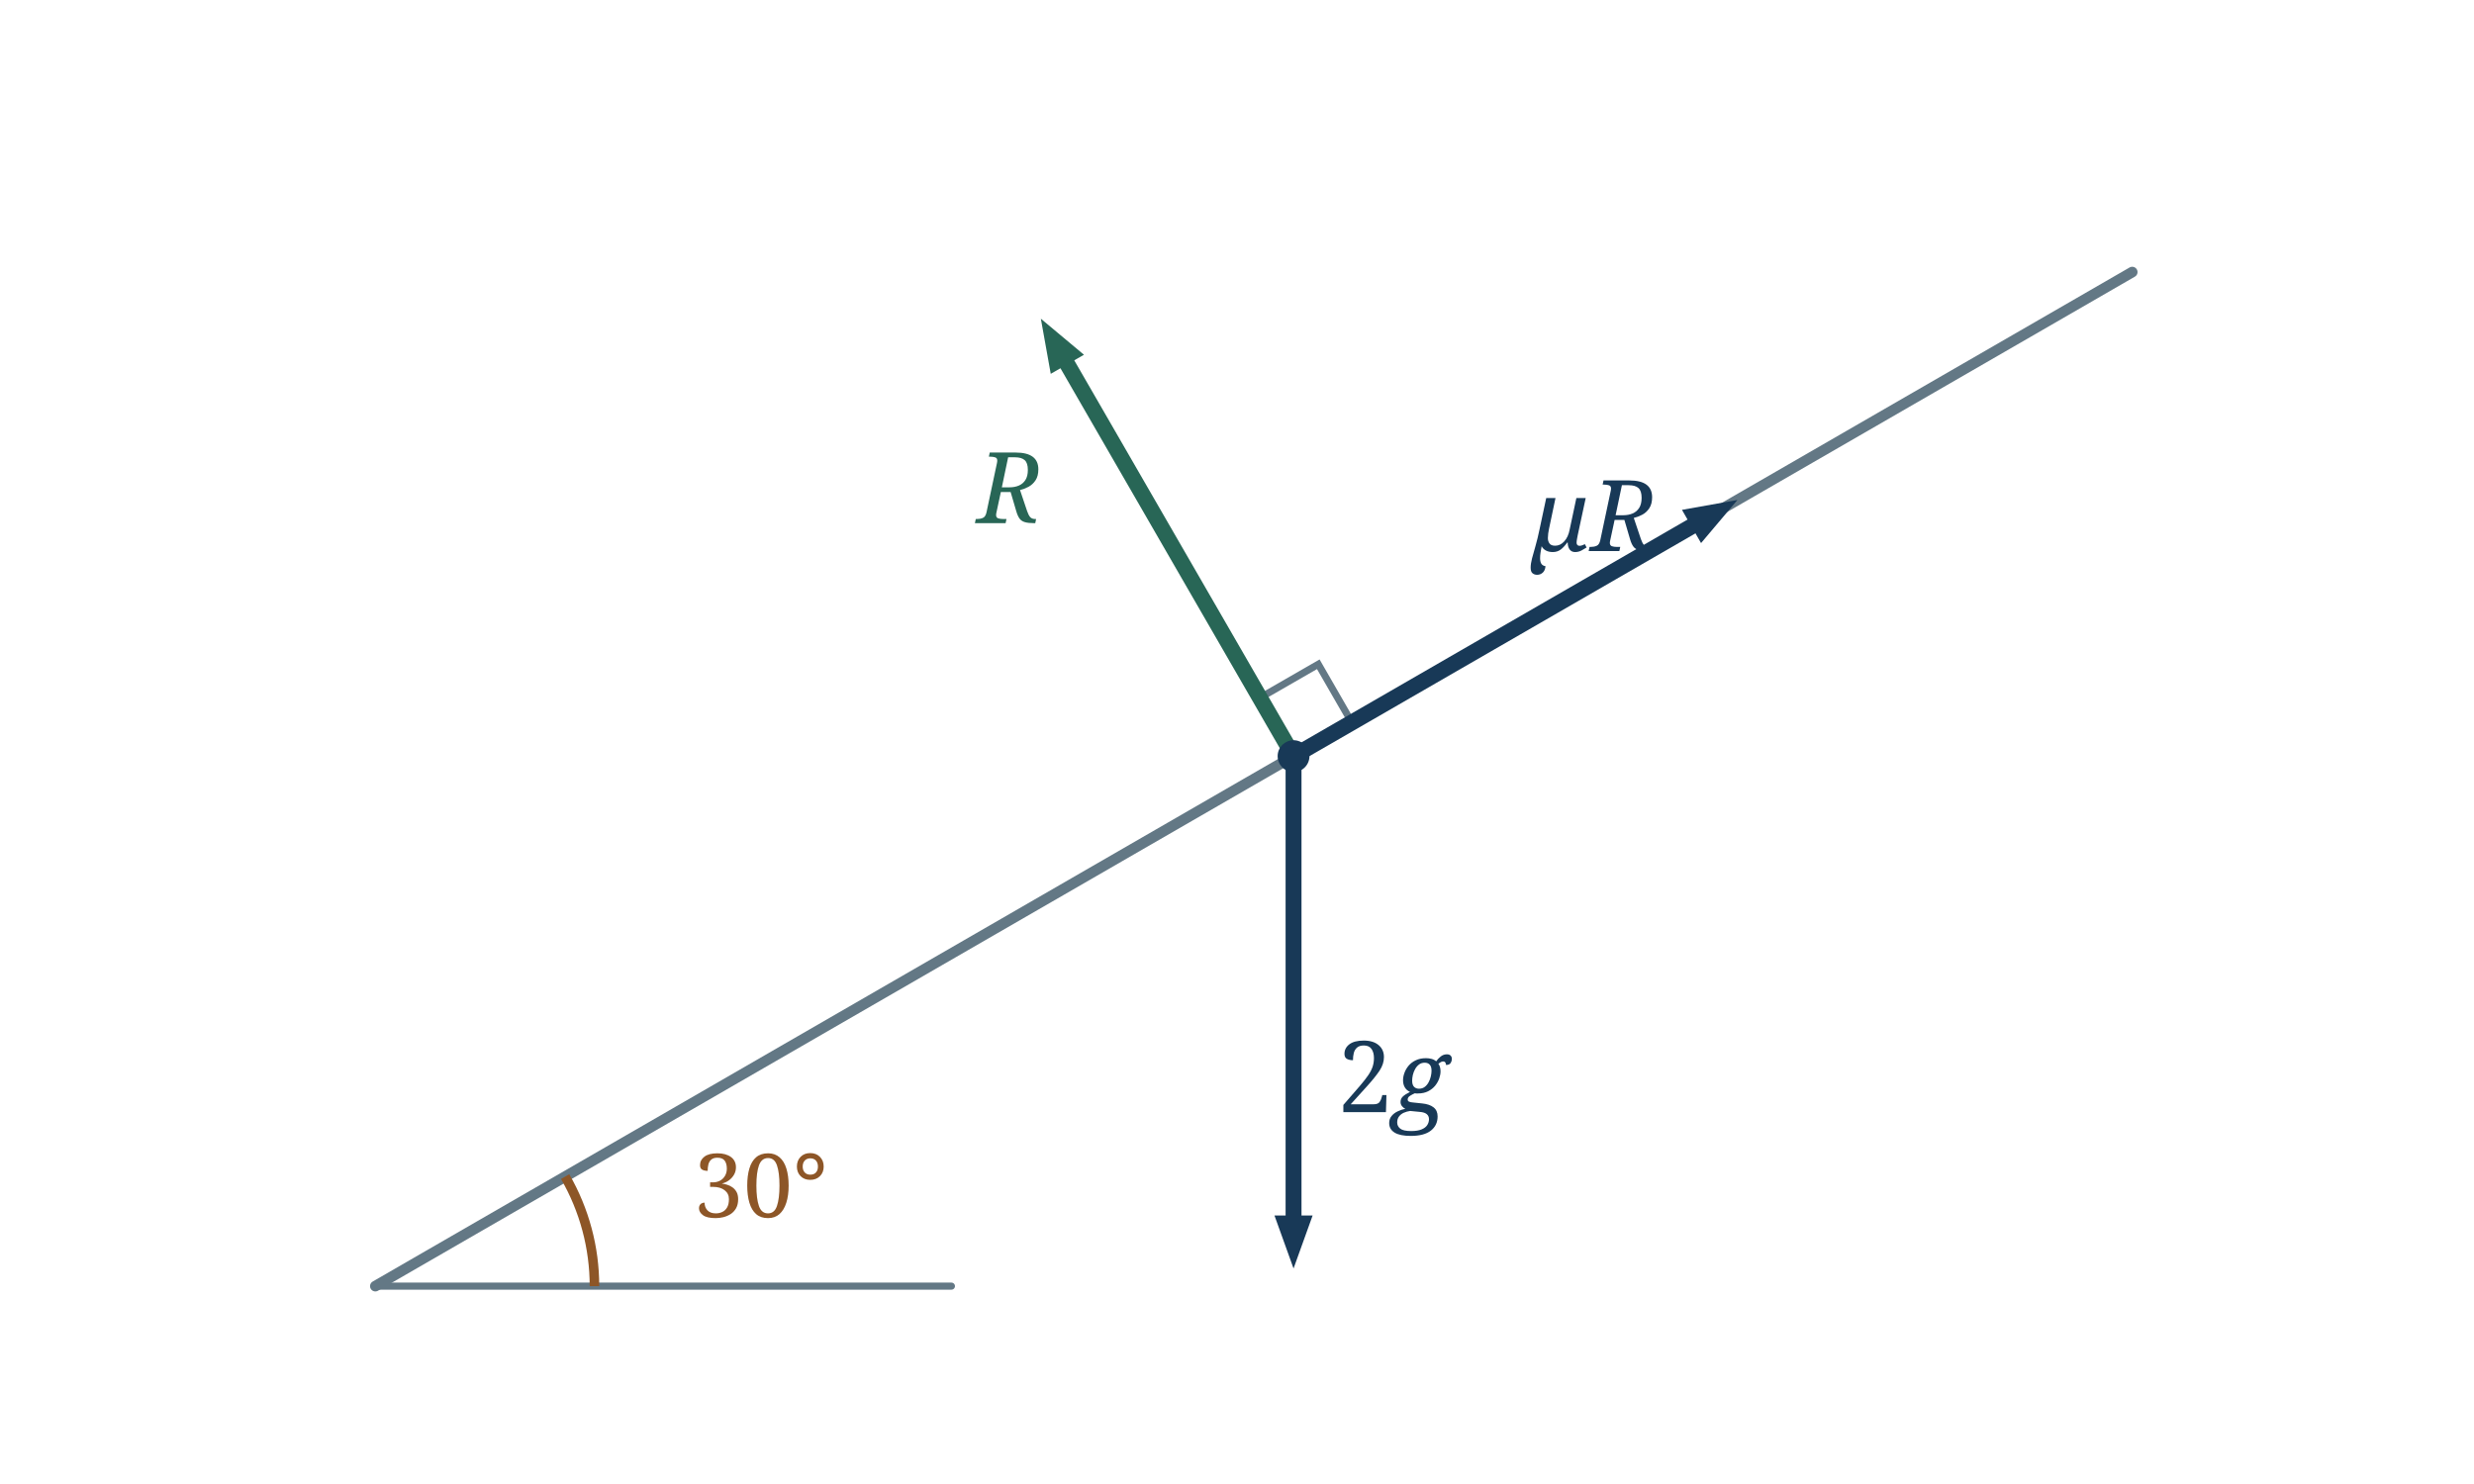
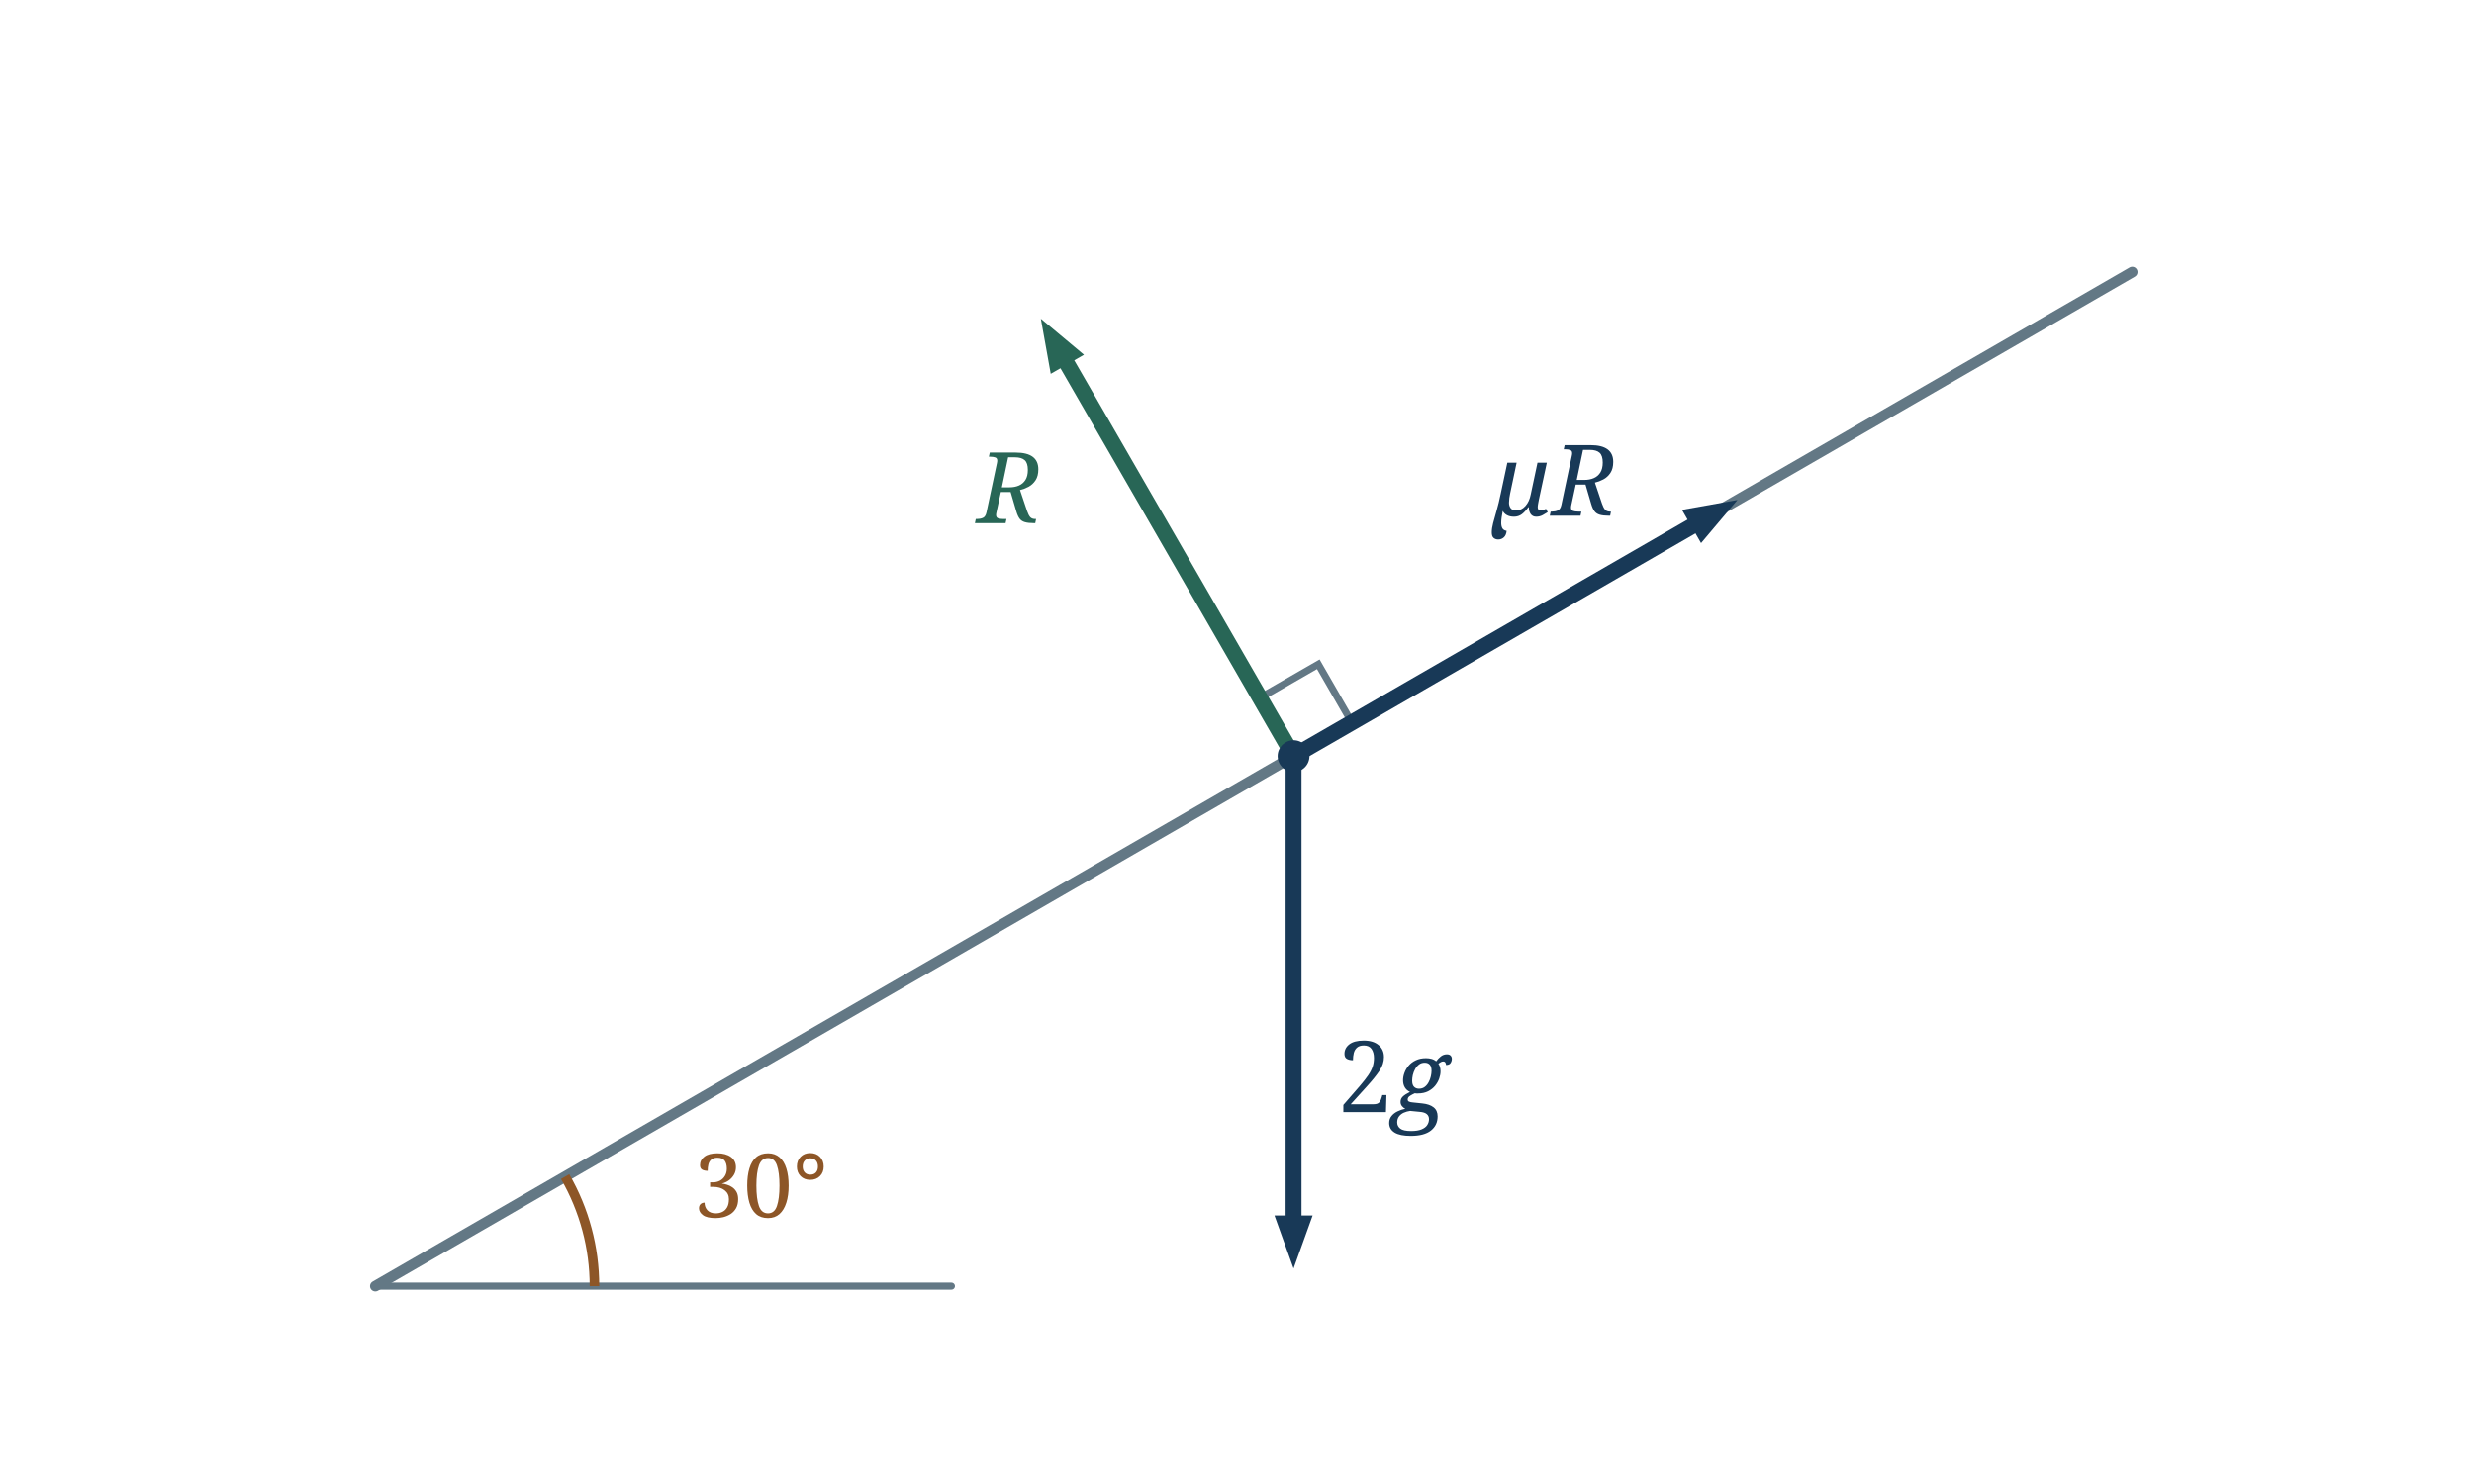
<svg xmlns="http://www.w3.org/2000/svg" viewBox="0 0 700 420" role="img">
  <path d="M106.2 364.0 L603.3 77.0" fill="none" stroke="#637885" stroke-width="3" stroke-linecap="round" />
  <path d="M106.2 364.0 L269.2 364.0" fill="none" stroke="#637885" stroke-width="2" stroke-linecap="round" />
  <path d="M168.2 364.0 A62 62 0 0 0 159.9 333.0" fill="none" stroke="#8d5627" stroke-width="2.7" />
  <path d="M382.5 204.5 L373.0 188.0 L356.5 197.5" stroke="#637885" stroke-width="2" fill="none" />
  <path d="M366.0 214.0 L302.0 103.1" fill="none" stroke="#286656" stroke-width="4.5" stroke-linecap="round" />
  <path d="M294.5 90.2 L297.3 105.8 L306.7 100.4 Z" fill="#286656" />
  <path d="M366.0 214.0 L366.0 344.0" fill="none" stroke="#183957" stroke-width="4.5" stroke-linecap="round" />
  <path d="M366.0 359.0 L371.4 344.0 L360.6 344.0 Z" fill="#183957" />
  <path d="M366.0 214.0 L478.6 149.0" fill="none" stroke="#183957" stroke-width="4.5" stroke-linecap="round" />
  <path d="M491.6 141.5 L475.9 144.3 L481.3 153.7 Z" fill="#183957" />
  <circle cx="366" cy="214" r="4.5" fill="#183957" />
  <text x="215.3" y="334.8" text-anchor="middle" dominant-baseline="central" font-family="Georgia, serif" font-size="25" fill="#8d5627">30°</text>
  <text x="285.7" y="137.2" text-anchor="middle" dominant-baseline="central" font-family="Georgia, serif" font-size="28" fill="#286656">
    <tspan font-style="italic">R</tspan>
  </text>
  <text x="394.0" y="303.9" text-anchor="middle" dominant-baseline="central" font-family="Georgia, serif" font-size="28" fill="#183957">2<tspan font-style="italic">g</tspan>
  </text>
-   <text x="450.9" y="145.1" text-anchor="middle" dominant-baseline="central" font-family="Georgia, serif" font-size="28" fill="#183957">
+   <text x="439.9" y="135.1" text-anchor="middle" dominant-baseline="central" font-family="Georgia, serif" font-size="28" fill="#183957">
    <tspan font-style="italic">μR</tspan>
  </text>
</svg>
